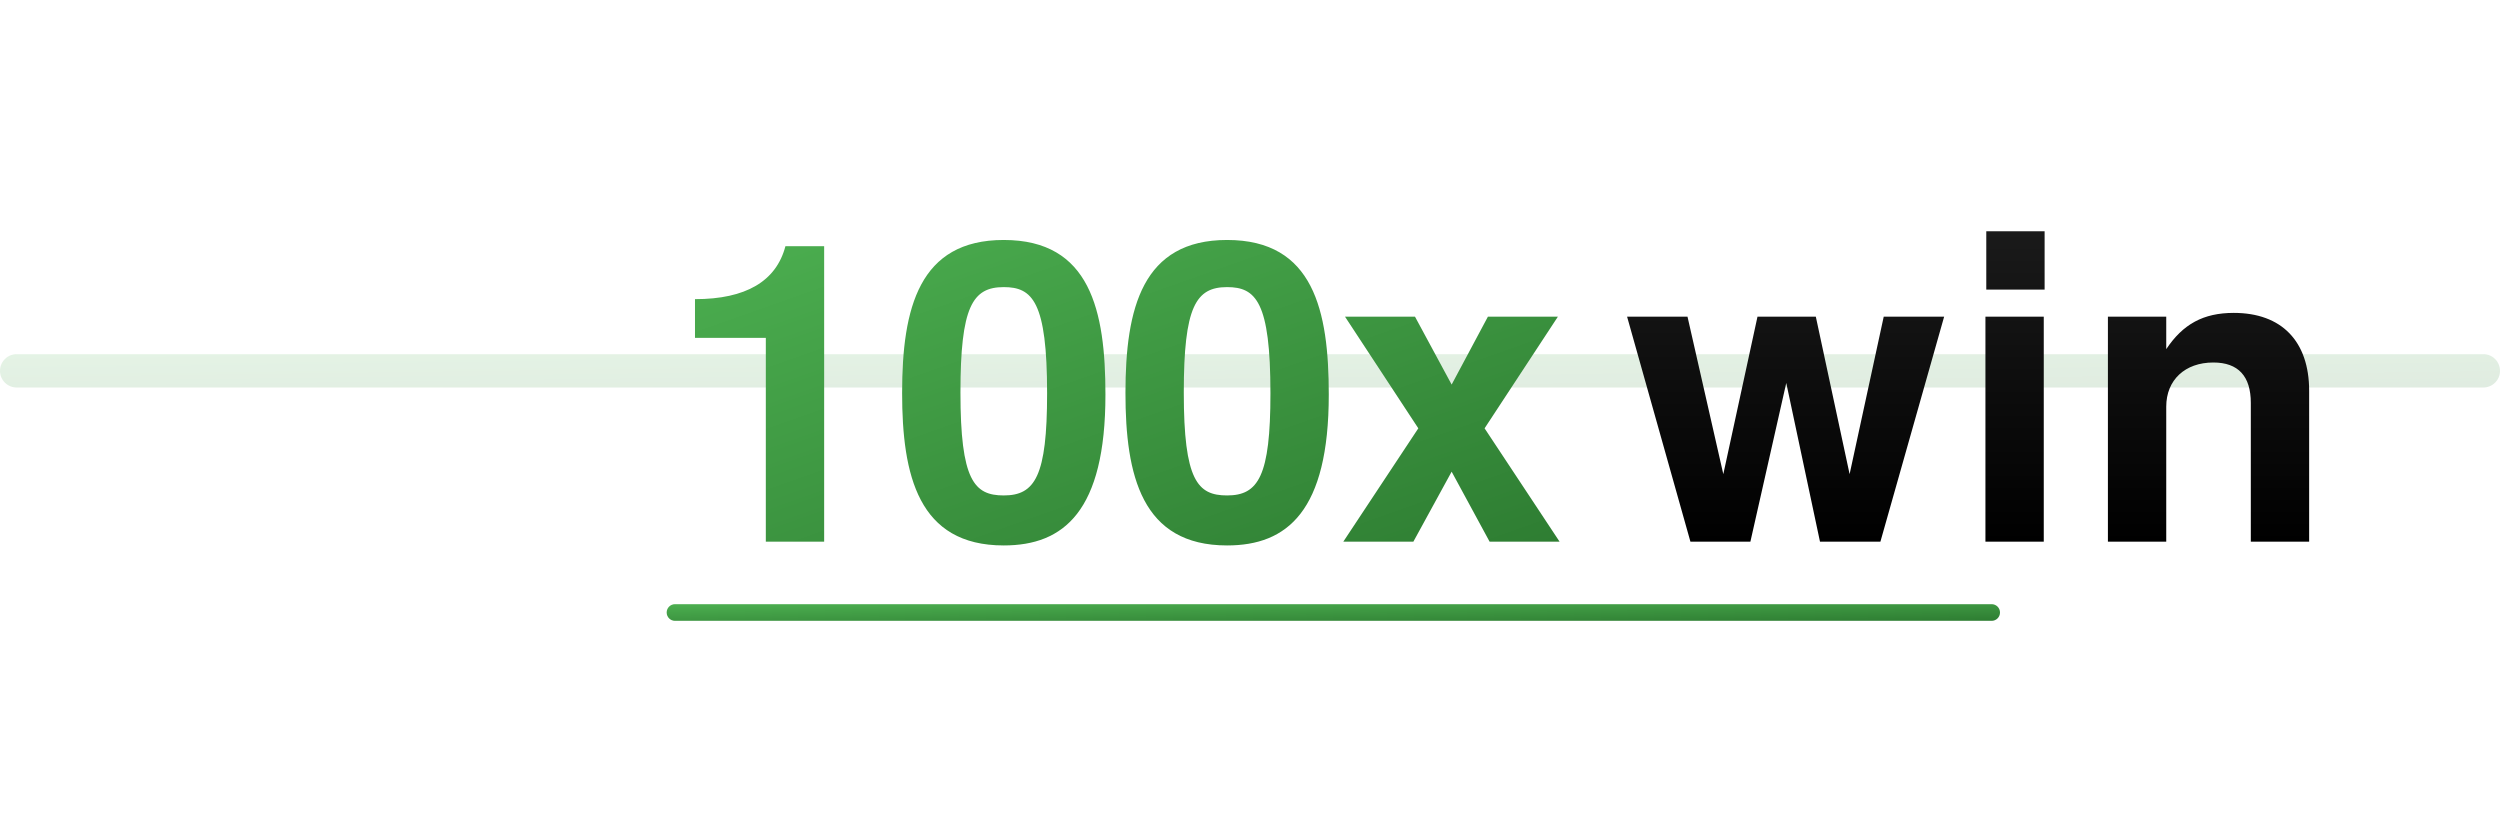
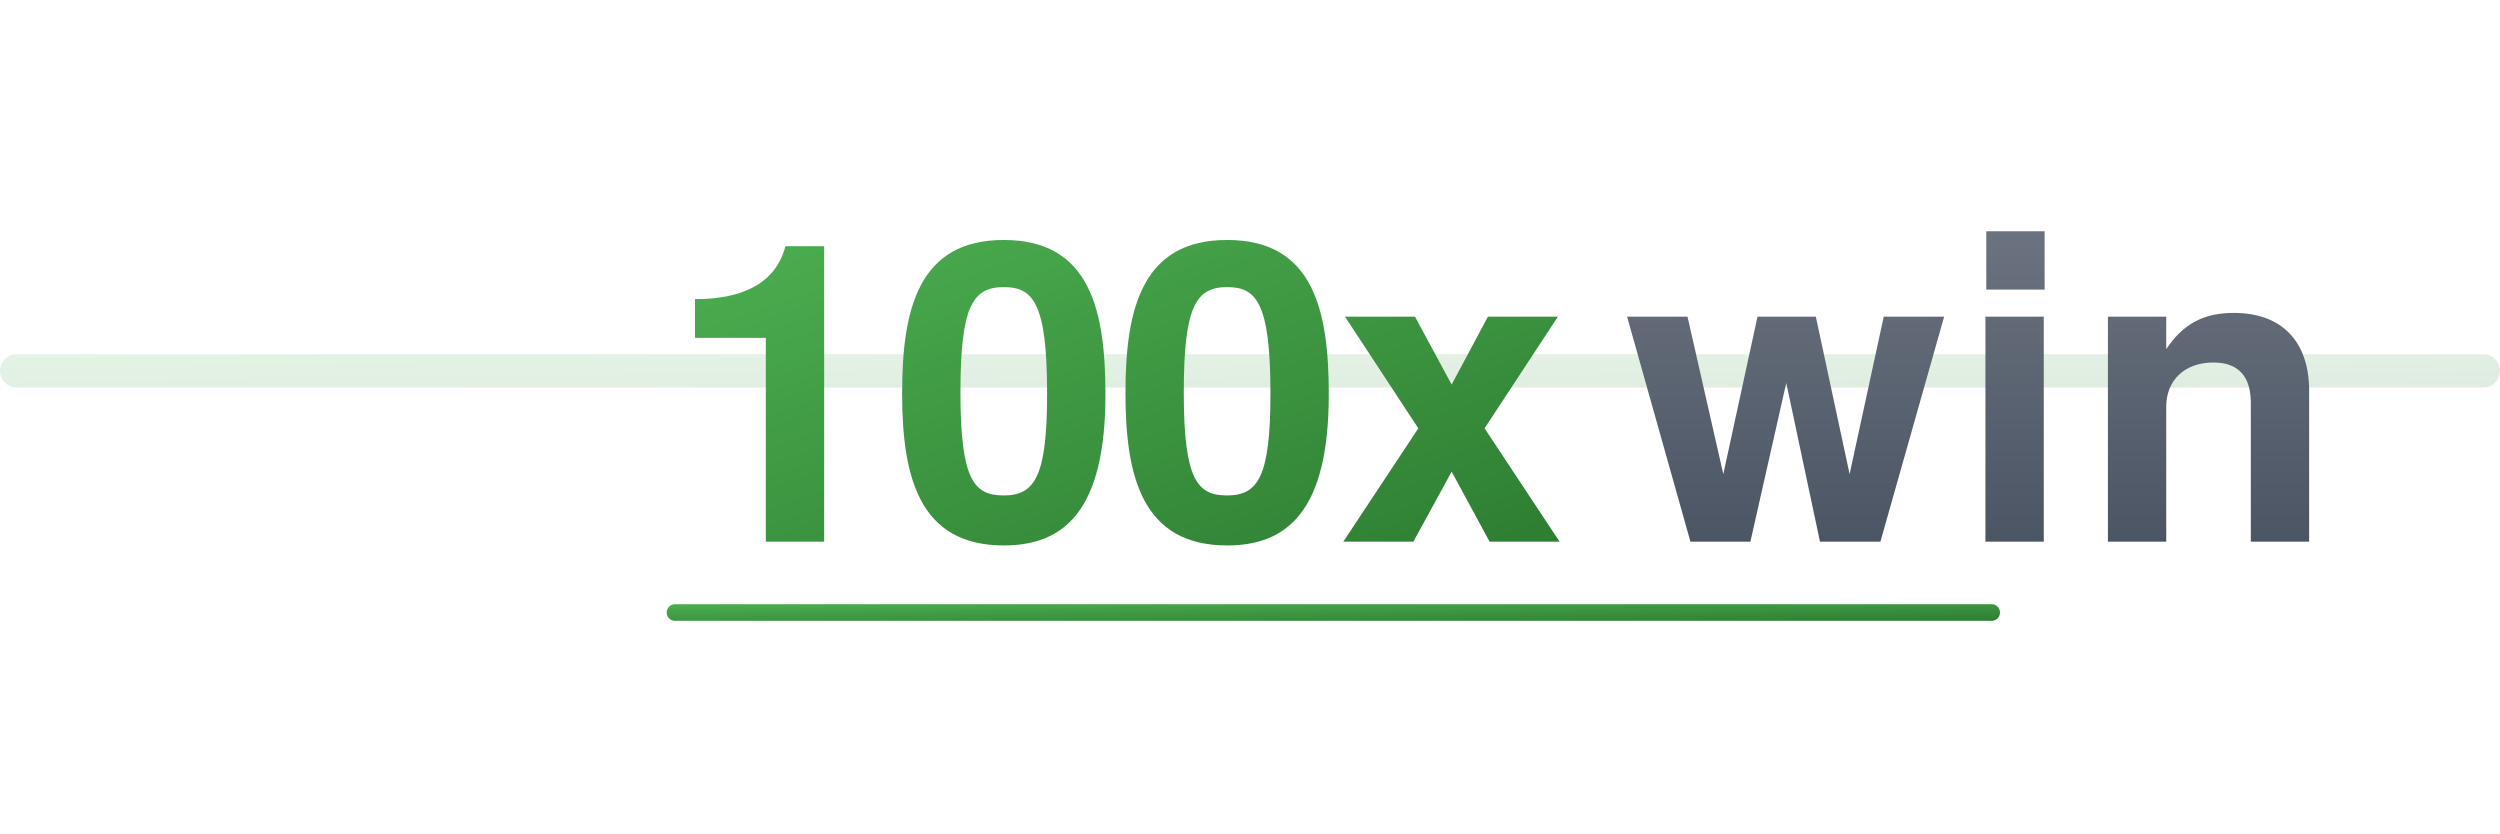
<svg xmlns="http://www.w3.org/2000/svg" viewBox="0 0 600 200" width="600" height="200">
  <defs>
    <linearGradient id="greenGrad" x1="0%" y1="0%" x2="100%" y2="100%">
      <stop offset="0%" style="stop-color:#4CAF50;stop-opacity:1" />
      <stop offset="100%" style="stop-color:#2E7D32;stop-opacity:1" />
    </linearGradient>
    <linearGradient id="darkGrad" x1="0%" y1="0%" x2="0%" y2="100%">
-       <stop offset="0%" style="stop-color:#1a1a1a;stop-opacity:1" />
-       <stop offset="100%" style="stop-color:#000000;stop-opacity:1" />
+       <stop offset="0%" style="stop-color:#6b7280;stop-opacity:1" />
+       <stop offset="100%" style="stop-color:#4b5563;stop-opacity:1" />
    </linearGradient>
  </defs>
  <rect x="0" y="85" width="600" height="8" rx="4" fill="url(#greenGrad)" opacity="0.15" />
  <text x="160" y="130" font-family="'Arial Black', 'Impact', 'Helvetica Neue', sans-serif" font-size="100" font-weight="900" fill="url(#greenGrad)" letter-spacing="-2">
    100x
  </text>
  <text x="390" y="130" font-family="'Arial Black', 'Impact', 'Helvetica Neue', sans-serif" font-size="100" font-weight="900" fill="url(#darkGrad)" letter-spacing="2">
    win
  </text>
  <rect x="160" y="145" width="320" height="4" rx="2" fill="url(#greenGrad)" />
</svg>
